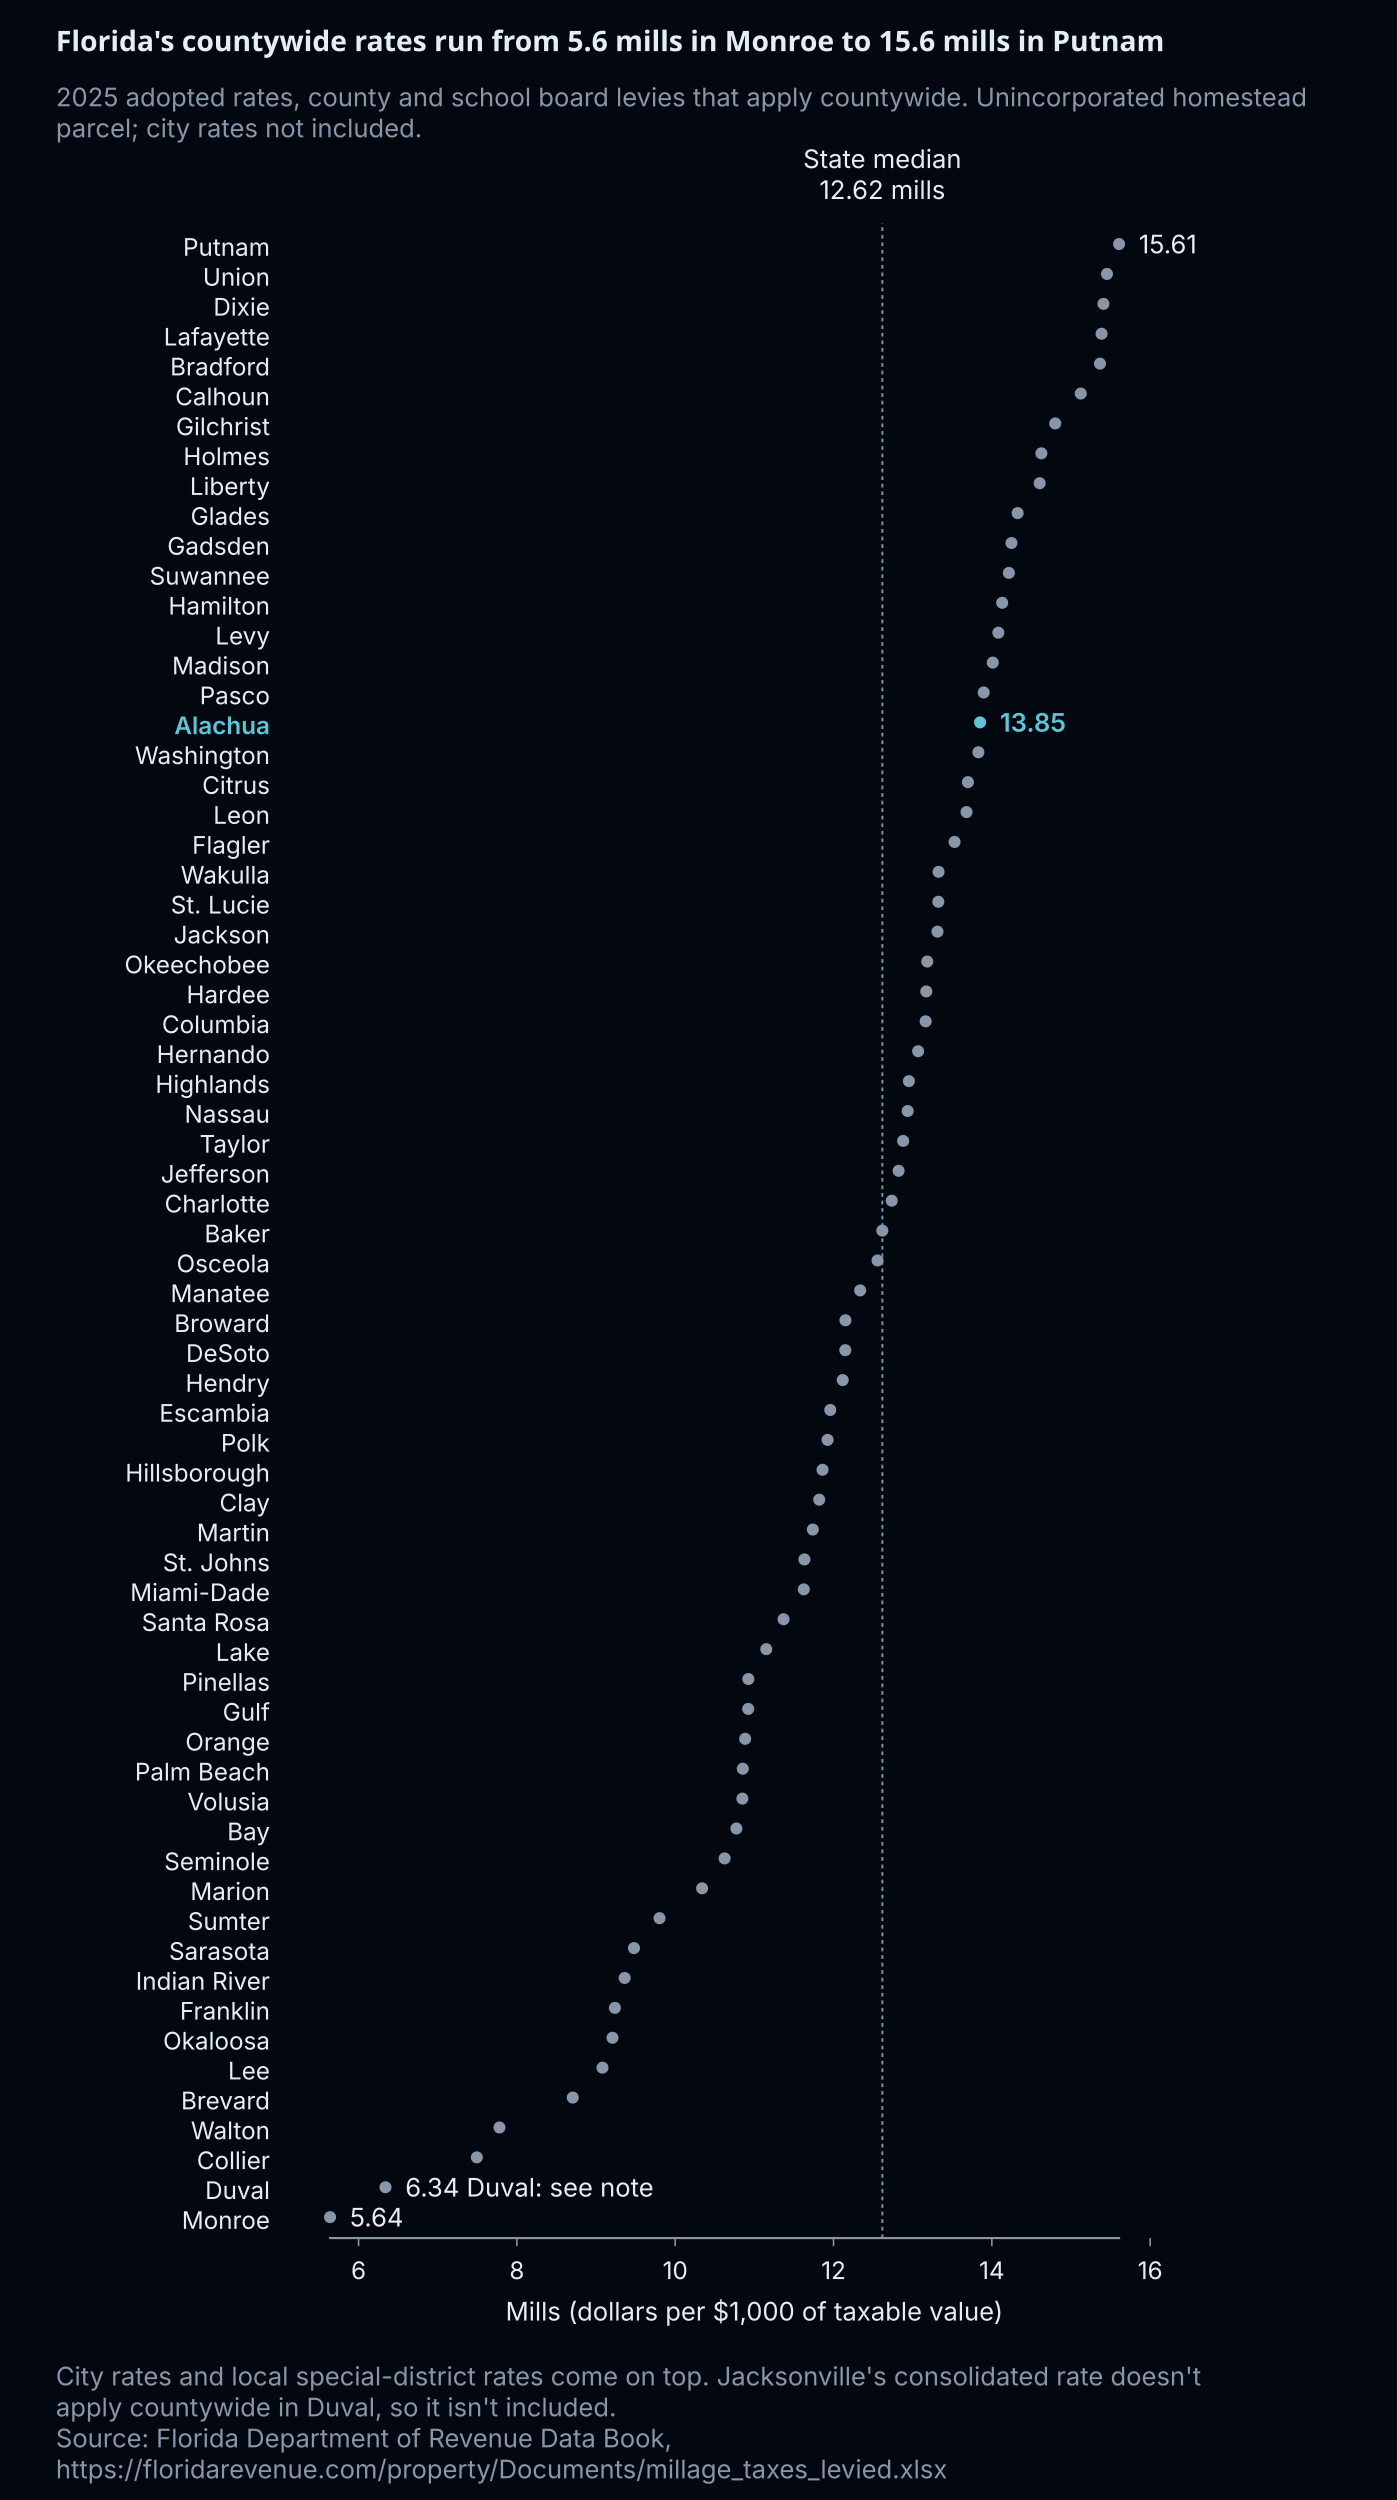
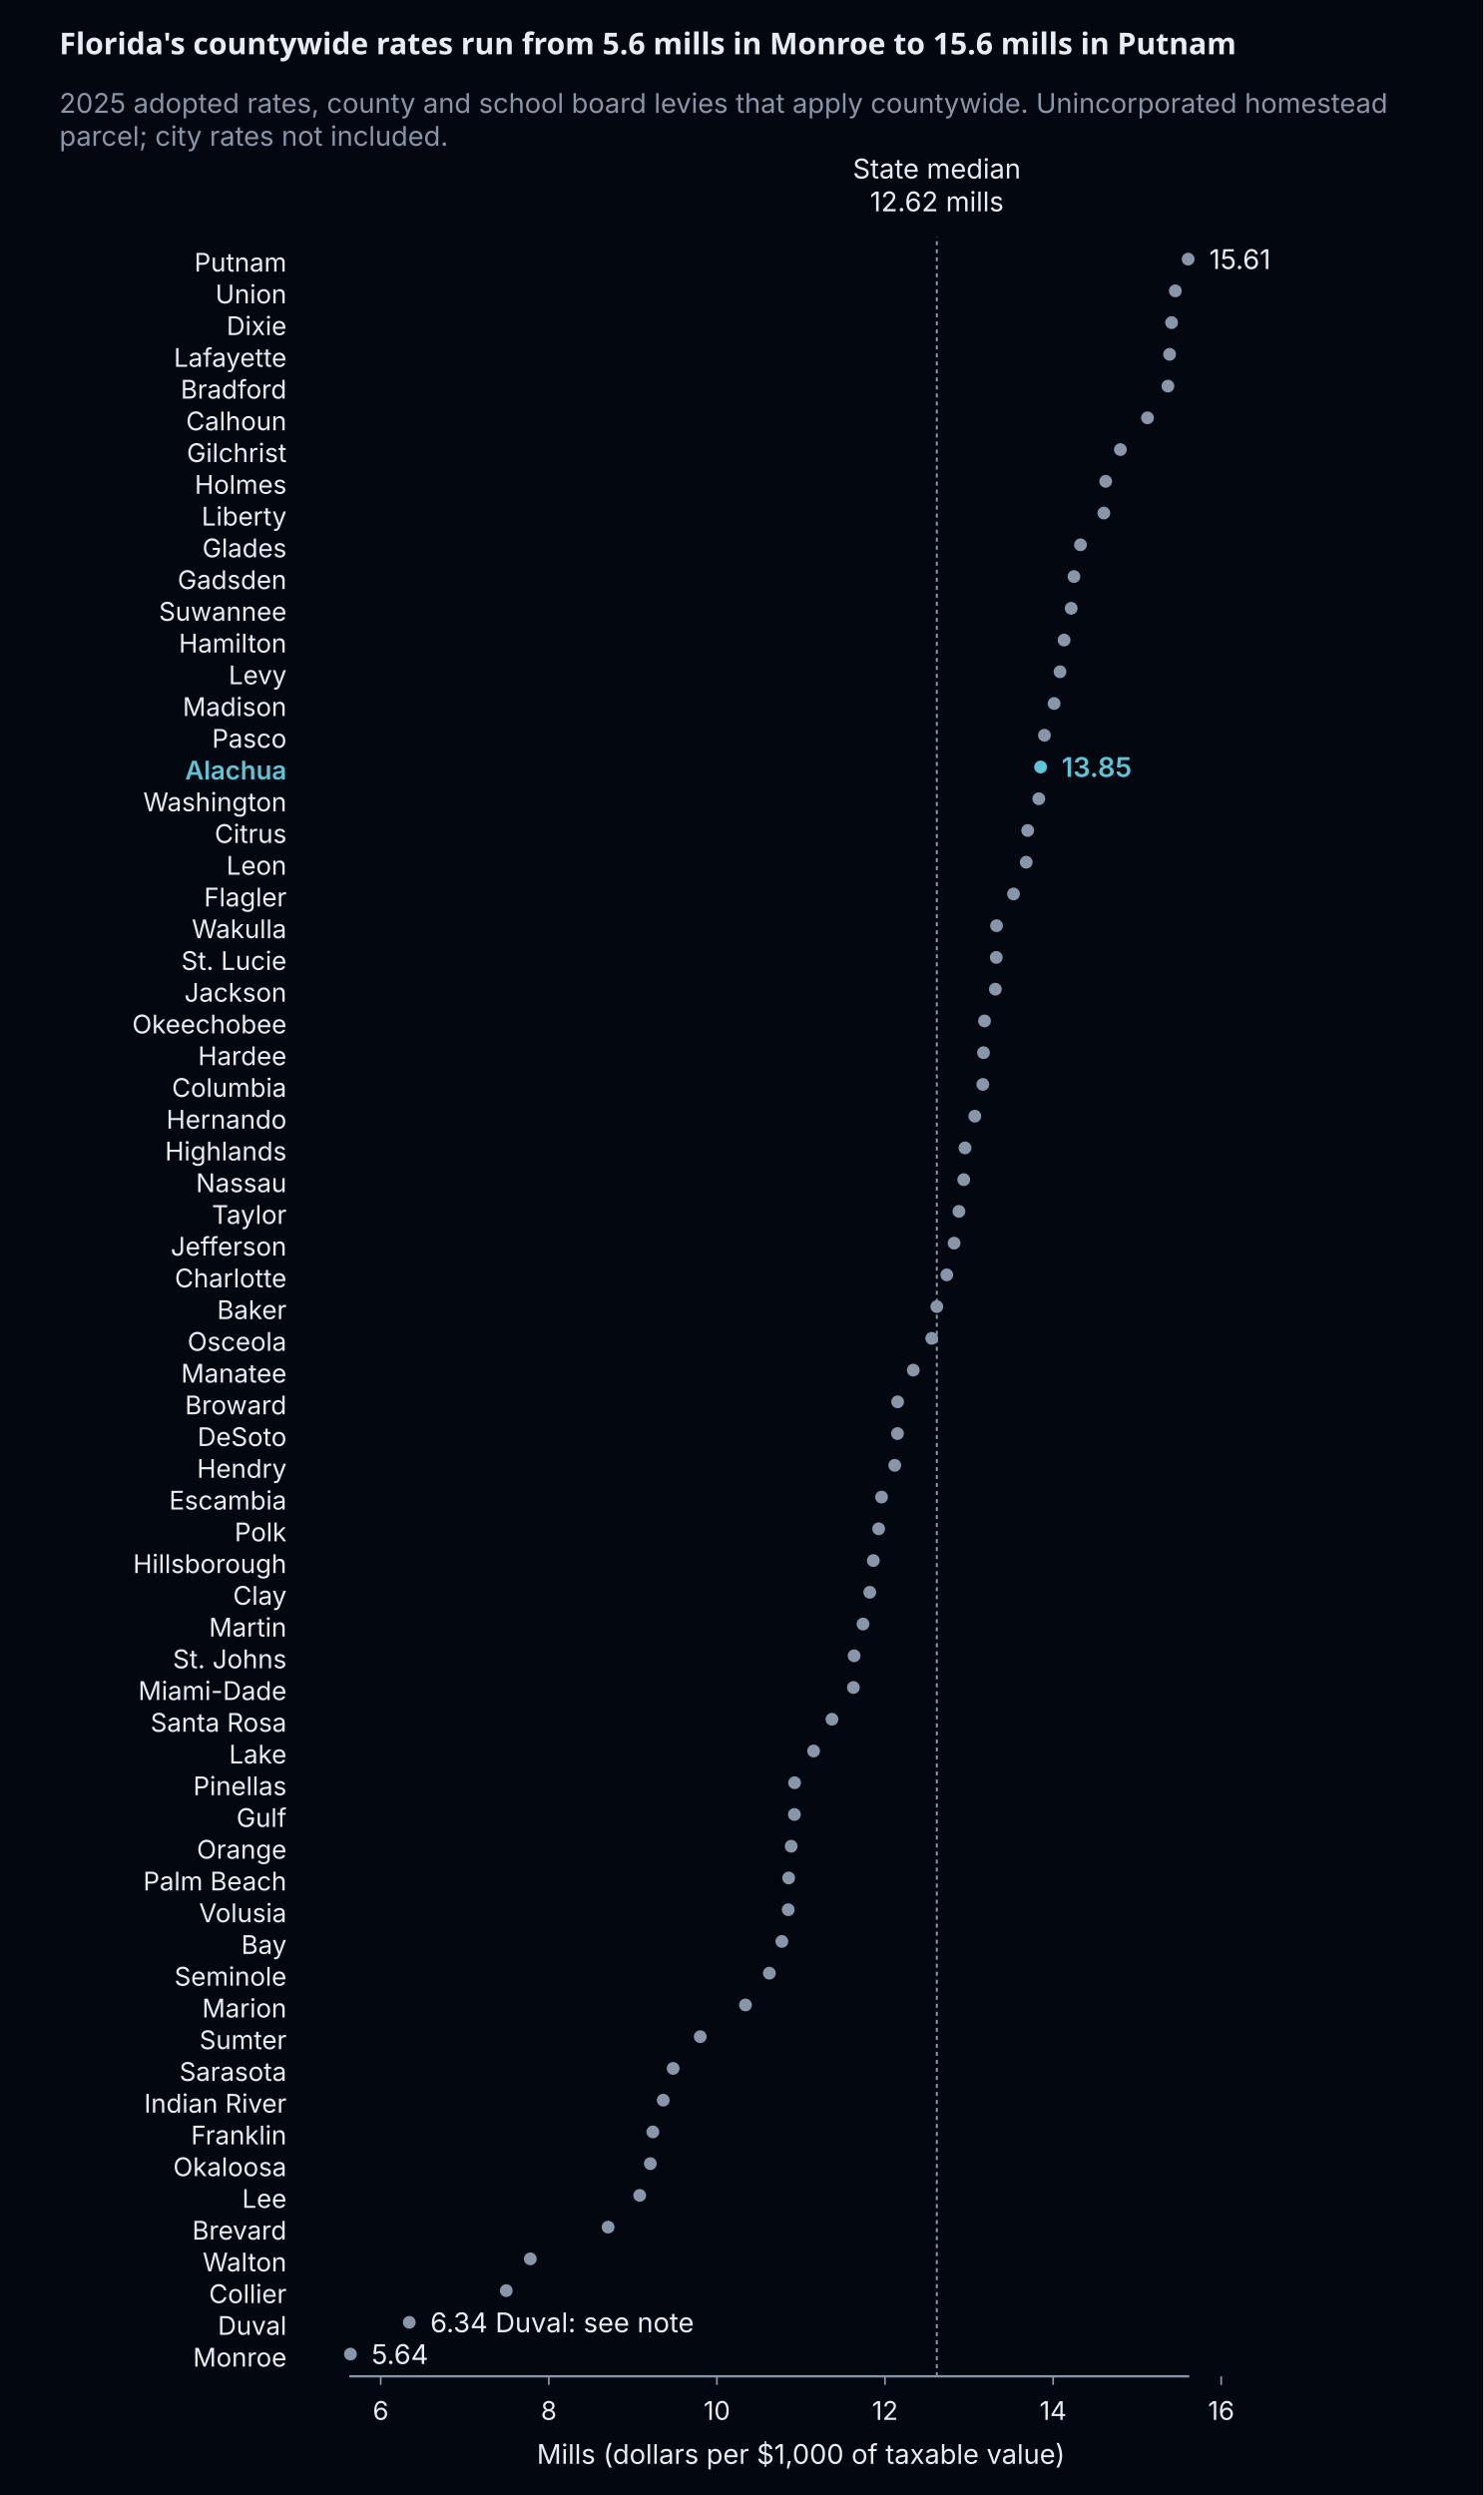
- <svg xmlns="http://www.w3.org/2000/svg" xmlns:xlink="http://www.w3.org/1999/xlink" width="518.4pt" height="927.72pt" viewBox="0 0 518.4 927.72" version="1.1">
+ <svg xmlns="http://www.w3.org/2000/svg" xmlns:xlink="http://www.w3.org/1999/xlink" width="518.4pt" height="872pt" viewBox="0 0 518.4 872" version="1.1">
  <defs>
    <style type="text/css">*{stroke-linejoin: round; stroke-linecap: butt}</style>
  </defs>
  <g id="figure_1">
    <g id="patch_1">
      <path d="M 0 927.72  L 518.4 927.72  L 518.4 0  L 0 0  z " style="fill: #03070f" />
    </g>
    <g id="axes_1">
      <g id="patch_2">
        <path d="M 103.68 830.52  L 456.192 830.52  L 456.192 82.8  L 103.68 82.8  z " style="fill: #03070f" />
      </g>
      <g id="line2d_1">
        <path d="M 327.425 830.52  L 327.425 82.8  " clip-path="url(#p2d501af111)" style="fill: none; stroke-dasharray: 1.4,1.4; stroke-dashoffset: 0; stroke: #8796a8; stroke-width: 0.7" />
      </g>
      <g id="matplotlib.axis_1">
        <g id="xtick_1">
          <g id="line2d_2">
            <defs>
              <path id="m2af78fc88f" d="M 0 0  L 0 3  " style="stroke: #8796a8; stroke-width: 0.6" />
            </defs>
            <g>
              <use xlink:href="#m2af78fc88f" x="133.056" y="830.52" style="fill: #8796a8; stroke: #8796a8; stroke-width: 0.6" />
            </g>
          </g>
          <g id="text_1">
            <text style="font-size: 9px; font-family: 'Inter', sans-serif; text-anchor: middle; fill: #e6edf5" x="133.056" y="845.739" transform="rotate(-0 133.056 845.7387)">6</text>
          </g>
        </g>
        <g id="xtick_2">
          <g id="line2d_3">
            <g>
              <use xlink:href="#m2af78fc88f" x="191.808" y="830.52" style="fill: #8796a8; stroke: #8796a8; stroke-width: 0.6" />
            </g>
          </g>
          <g id="text_2">
            <text style="font-size: 9px; font-family: 'Inter', sans-serif; text-anchor: middle; fill: #e6edf5" x="191.808" y="845.739" transform="rotate(-0 191.808 845.7387)">8</text>
          </g>
        </g>
        <g id="xtick_3">
          <g id="line2d_4">
            <g>
              <use xlink:href="#m2af78fc88f" x="250.56" y="830.52" style="fill: #8796a8; stroke: #8796a8; stroke-width: 0.6" />
            </g>
          </g>
          <g id="text_3">
            <text style="font-size: 9px; font-family: 'Inter', sans-serif; text-anchor: middle; fill: #e6edf5" x="250.56" y="845.739" transform="rotate(-0 250.56 845.7387)">10</text>
          </g>
        </g>
        <g id="xtick_4">
          <g id="line2d_5">
            <g>
              <use xlink:href="#m2af78fc88f" x="309.312" y="830.52" style="fill: #8796a8; stroke: #8796a8; stroke-width: 0.6" />
            </g>
          </g>
          <g id="text_4">
            <text style="font-size: 9px; font-family: 'Inter', sans-serif; text-anchor: middle; fill: #e6edf5" x="309.312" y="845.739" transform="rotate(-0 309.312 845.7387)">12</text>
          </g>
        </g>
        <g id="xtick_5">
          <g id="line2d_6">
            <g>
              <use xlink:href="#m2af78fc88f" x="368.064" y="830.52" style="fill: #8796a8; stroke: #8796a8; stroke-width: 0.6" />
            </g>
          </g>
          <g id="text_5">
            <text style="font-size: 9px; font-family: 'Inter', sans-serif; text-anchor: middle; fill: #e6edf5" x="368.064" y="845.739" transform="rotate(-0 368.064 845.7387)">14</text>
          </g>
        </g>
        <g id="xtick_6">
          <g id="line2d_7">
            <g>
              <use xlink:href="#m2af78fc88f" x="426.816" y="830.52" style="fill: #8796a8; stroke: #8796a8; stroke-width: 0.6" />
            </g>
          </g>
          <g id="text_6">
            <text style="font-size: 9px; font-family: 'Inter', sans-serif; text-anchor: middle; fill: #e6edf5" x="426.816" y="845.739" transform="rotate(-0 426.816 845.7387)">16</text>
          </g>
        </g>
        <g id="text_7">
          <text style="font-size: 9.5px; font-family: 'Inter', sans-serif; text-anchor: middle; fill: #e6edf5" x="279.936" y="861.113" transform="rotate(-0 279.936 861.1128)">Mills (dollars per $1,000 of taxable value)</text>
        </g>
      </g>
      <g id="matplotlib.axis_2">
        <g id="ytick_1">
          <g id="line2d_8" />
          <g id="text_8">
            <text style="font-size: 9px; font-family: 'Inter', sans-serif; text-anchor: end; fill: #e6edf5" x="100.18" y="827.114" transform="rotate(-0 100.18 827.1137)">Monroe</text>
          </g>
        </g>
        <g id="ytick_2">
          <g id="line2d_9" />
          <g id="text_9">
            <text style="font-size: 9px; font-family: 'Inter', sans-serif; text-anchor: end; fill: #e6edf5" x="100.18" y="816.02" transform="rotate(-0 100.18 816.02)">Duval</text>
          </g>
        </g>
        <g id="ytick_3">
          <g id="line2d_10" />
          <g id="text_10">
            <text style="font-size: 9px; font-family: 'Inter', sans-serif; text-anchor: end; fill: #e6edf5" x="100.18" y="804.926" transform="rotate(-0 100.18 804.9262)">Collier</text>
          </g>
        </g>
        <g id="ytick_4">
          <g id="line2d_11" />
          <g id="text_11">
            <text style="font-size: 9px; font-family: 'Inter', sans-serif; text-anchor: end; fill: #e6edf5" x="100.18" y="793.832" transform="rotate(-0 100.18 793.8324)">Walton</text>
          </g>
        </g>
        <g id="ytick_5">
          <g id="line2d_12" />
          <g id="text_12">
            <text style="font-size: 9px; font-family: 'Inter', sans-serif; text-anchor: end; fill: #e6edf5" x="100.18" y="782.739" transform="rotate(-0 100.18 782.7387)">Brevard</text>
          </g>
        </g>
        <g id="ytick_6">
          <g id="line2d_13" />
          <g id="text_13">
            <text style="font-size: 9px; font-family: 'Inter', sans-serif; text-anchor: end; fill: #e6edf5" x="100.18" y="771.645" transform="rotate(-0 100.18 771.6449)">Lee</text>
          </g>
        </g>
        <g id="ytick_7">
          <g id="line2d_14" />
          <g id="text_14">
            <text style="font-size: 9px; font-family: 'Inter', sans-serif; text-anchor: end; fill: #e6edf5" x="100.18" y="760.551" transform="rotate(-0 100.18 760.5511)">Okaloosa</text>
          </g>
        </g>
        <g id="ytick_8">
          <g id="line2d_15" />
          <g id="text_15">
            <text style="font-size: 9px; font-family: 'Inter', sans-serif; text-anchor: end; fill: #e6edf5" x="100.18" y="749.457" transform="rotate(-0 100.18 749.4574)">Franklin</text>
          </g>
        </g>
        <g id="ytick_9">
          <g id="line2d_16" />
          <g id="text_16">
            <text style="font-size: 9px; font-family: 'Inter', sans-serif; text-anchor: end; fill: #e6edf5" x="100.18" y="738.364" transform="rotate(-0 100.18 738.3636)">Indian River</text>
          </g>
        </g>
        <g id="ytick_10">
          <g id="line2d_17" />
          <g id="text_17">
            <text style="font-size: 9px; font-family: 'Inter', sans-serif; text-anchor: end; fill: #e6edf5" x="100.18" y="727.27" transform="rotate(-0 100.18 727.2698)">Sarasota</text>
          </g>
        </g>
        <g id="ytick_11">
          <g id="line2d_18" />
          <g id="text_18">
            <text style="font-size: 9px; font-family: 'Inter', sans-serif; text-anchor: end; fill: #e6edf5" x="100.18" y="716.176" transform="rotate(-0 100.18 716.1761)">Sumter</text>
          </g>
        </g>
        <g id="ytick_12">
          <g id="line2d_19" />
          <g id="text_19">
            <text style="font-size: 9px; font-family: 'Inter', sans-serif; text-anchor: end; fill: #e6edf5" x="100.18" y="705.082" transform="rotate(-0 100.18 705.0823)">Marion</text>
          </g>
        </g>
        <g id="ytick_13">
          <g id="line2d_20" />
          <g id="text_20">
            <text style="font-size: 9px; font-family: 'Inter', sans-serif; text-anchor: end; fill: #e6edf5" x="100.18" y="693.989" transform="rotate(-0 100.18 693.9885)">Seminole</text>
          </g>
        </g>
        <g id="ytick_14">
          <g id="line2d_21" />
          <g id="text_21">
            <text style="font-size: 9px; font-family: 'Inter', sans-serif; text-anchor: end; fill: #e6edf5" x="100.18" y="682.895" transform="rotate(-0 100.18 682.8947)">Bay</text>
          </g>
        </g>
        <g id="ytick_15">
          <g id="line2d_22" />
          <g id="text_22">
            <text style="font-size: 9px; font-family: 'Inter', sans-serif; text-anchor: end; fill: #e6edf5" x="100.18" y="671.801" transform="rotate(-0 100.18 671.801)">Volusia</text>
          </g>
        </g>
        <g id="ytick_16">
          <g id="line2d_23" />
          <g id="text_23">
            <text style="font-size: 9px; font-family: 'Inter', sans-serif; text-anchor: end; fill: #e6edf5" x="100.18" y="660.707" transform="rotate(-0 100.18 660.7072)">Palm Beach</text>
          </g>
        </g>
        <g id="ytick_17">
          <g id="line2d_24" />
          <g id="text_24">
            <text style="font-size: 9px; font-family: 'Inter', sans-serif; text-anchor: end; fill: #e6edf5" x="100.18" y="649.613" transform="rotate(-0 100.18 649.6134)">Orange</text>
          </g>
        </g>
        <g id="ytick_18">
          <g id="line2d_25" />
          <g id="text_25">
            <text style="font-size: 9px; font-family: 'Inter', sans-serif; text-anchor: end; fill: #e6edf5" x="100.18" y="638.52" transform="rotate(-0 100.18 638.5197)">Gulf</text>
          </g>
        </g>
        <g id="ytick_19">
          <g id="line2d_26" />
          <g id="text_26">
            <text style="font-size: 9px; font-family: 'Inter', sans-serif; text-anchor: end; fill: #e6edf5" x="100.18" y="627.426" transform="rotate(-0 100.18 627.4259)">Pinellas</text>
          </g>
        </g>
        <g id="ytick_20">
          <g id="line2d_27" />
          <g id="text_27">
            <text style="font-size: 9px; font-family: 'Inter', sans-serif; text-anchor: end; fill: #e6edf5" x="100.18" y="616.332" transform="rotate(-0 100.18 616.3321)">Lake</text>
          </g>
        </g>
        <g id="ytick_21">
          <g id="line2d_28" />
          <g id="text_28">
            <text style="font-size: 9px; font-family: 'Inter', sans-serif; text-anchor: end; fill: #e6edf5" x="100.18" y="605.238" transform="rotate(-0 100.18 605.2384)">Santa Rosa</text>
          </g>
        </g>
        <g id="ytick_22">
          <g id="line2d_29" />
          <g id="text_29">
            <text style="font-size: 9px; font-family: 'Inter', sans-serif; text-anchor: end; fill: #e6edf5" x="100.18" y="594.145" transform="rotate(-0 100.18 594.1446)">Miami-Dade</text>
          </g>
        </g>
        <g id="ytick_23">
          <g id="line2d_30" />
          <g id="text_30">
            <text style="font-size: 9px; font-family: 'Inter', sans-serif; text-anchor: end; fill: #e6edf5" x="100.18" y="583.051" transform="rotate(-0 100.18 583.0508)">St. Johns</text>
          </g>
        </g>
        <g id="ytick_24">
          <g id="line2d_31" />
          <g id="text_31">
            <text style="font-size: 9px; font-family: 'Inter', sans-serif; text-anchor: end; fill: #e6edf5" x="100.18" y="571.957" transform="rotate(-0 100.18 571.9571)">Martin</text>
          </g>
        </g>
        <g id="ytick_25">
          <g id="line2d_32" />
          <g id="text_32">
            <text style="font-size: 9px; font-family: 'Inter', sans-serif; text-anchor: end; fill: #e6edf5" x="100.18" y="560.863" transform="rotate(-0 100.18 560.8633)">Clay</text>
          </g>
        </g>
        <g id="ytick_26">
          <g id="line2d_33" />
          <g id="text_33">
            <text style="font-size: 9px; font-family: 'Inter', sans-serif; text-anchor: end; fill: #e6edf5" x="100.18" y="549.77" transform="rotate(-0 100.18 549.7695)">Hillsborough</text>
          </g>
        </g>
        <g id="ytick_27">
          <g id="line2d_34" />
          <g id="text_34">
            <text style="font-size: 9px; font-family: 'Inter', sans-serif; text-anchor: end; fill: #e6edf5" x="100.18" y="538.676" transform="rotate(-0 100.18 538.6758)">Polk</text>
          </g>
        </g>
        <g id="ytick_28">
          <g id="line2d_35" />
          <g id="text_35">
            <text style="font-size: 9px; font-family: 'Inter', sans-serif; text-anchor: end; fill: #e6edf5" x="100.18" y="527.582" transform="rotate(-0 100.18 527.582)">Escambia</text>
          </g>
        </g>
        <g id="ytick_29">
          <g id="line2d_36" />
          <g id="text_36">
            <text style="font-size: 9px; font-family: 'Inter', sans-serif; text-anchor: end; fill: #e6edf5" x="100.18" y="516.488" transform="rotate(-0 100.18 516.4882)">Hendry</text>
          </g>
        </g>
        <g id="ytick_30">
          <g id="line2d_37" />
          <g id="text_37">
            <text style="font-size: 9px; font-family: 'Inter', sans-serif; text-anchor: end; fill: #e6edf5" x="100.18" y="505.394" transform="rotate(-0 100.18 505.3944)">DeSoto</text>
          </g>
        </g>
        <g id="ytick_31">
          <g id="line2d_38" />
          <g id="text_38">
            <text style="font-size: 9px; font-family: 'Inter', sans-serif; text-anchor: end; fill: #e6edf5" x="100.18" y="494.301" transform="rotate(-0 100.18 494.3007)">Broward</text>
          </g>
        </g>
        <g id="ytick_32">
          <g id="line2d_39" />
          <g id="text_39">
            <text style="font-size: 9px; font-family: 'Inter', sans-serif; text-anchor: end; fill: #e6edf5" x="100.18" y="483.207" transform="rotate(-0 100.18 483.2069)">Manatee</text>
          </g>
        </g>
        <g id="ytick_33">
          <g id="line2d_40" />
          <g id="text_40">
            <text style="font-size: 9px; font-family: 'Inter', sans-serif; text-anchor: end; fill: #e6edf5" x="100.18" y="472.113" transform="rotate(-0 100.18 472.1131)">Osceola</text>
          </g>
        </g>
        <g id="ytick_34">
          <g id="line2d_41" />
          <g id="text_41">
            <text style="font-size: 9px; font-family: 'Inter', sans-serif; text-anchor: end; fill: #e6edf5" x="100.18" y="461.019" transform="rotate(-0 100.18 461.0194)">Baker</text>
          </g>
        </g>
        <g id="ytick_35">
          <g id="line2d_42" />
          <g id="text_42">
            <text style="font-size: 9px; font-family: 'Inter', sans-serif; text-anchor: end; fill: #e6edf5" x="100.18" y="449.926" transform="rotate(-0 100.18 449.9256)">Charlotte</text>
          </g>
        </g>
        <g id="ytick_36">
          <g id="line2d_43" />
          <g id="text_43">
            <text style="font-size: 9px; font-family: 'Inter', sans-serif; text-anchor: end; fill: #e6edf5" x="100.18" y="438.832" transform="rotate(-0 100.18 438.8318)">Jefferson</text>
          </g>
        </g>
        <g id="ytick_37">
          <g id="line2d_44" />
          <g id="text_44">
            <text style="font-size: 9px; font-family: 'Inter', sans-serif; text-anchor: end; fill: #e6edf5" x="100.18" y="427.738" transform="rotate(-0 100.18 427.7381)">Taylor</text>
          </g>
        </g>
        <g id="ytick_38">
          <g id="line2d_45" />
          <g id="text_45">
            <text style="font-size: 9px; font-family: 'Inter', sans-serif; text-anchor: end; fill: #e6edf5" x="100.18" y="416.644" transform="rotate(-0 100.18 416.6443)">Nassau</text>
          </g>
        </g>
        <g id="ytick_39">
          <g id="line2d_46" />
          <g id="text_46">
            <text style="font-size: 9px; font-family: 'Inter', sans-serif; text-anchor: end; fill: #e6edf5" x="100.18" y="405.551" transform="rotate(-0 100.18 405.5505)">Highlands</text>
          </g>
        </g>
        <g id="ytick_40">
          <g id="line2d_47" />
          <g id="text_47">
            <text style="font-size: 9px; font-family: 'Inter', sans-serif; text-anchor: end; fill: #e6edf5" x="100.18" y="394.457" transform="rotate(-0 100.18 394.4568)">Hernando</text>
          </g>
        </g>
        <g id="ytick_41">
          <g id="line2d_48" />
          <g id="text_48">
            <text style="font-size: 9px; font-family: 'Inter', sans-serif; text-anchor: end; fill: #e6edf5" x="100.18" y="383.363" transform="rotate(-0 100.18 383.363)">Columbia</text>
          </g>
        </g>
        <g id="ytick_42">
          <g id="line2d_49" />
          <g id="text_49">
            <text style="font-size: 9px; font-family: 'Inter', sans-serif; text-anchor: end; fill: #e6edf5" x="100.18" y="372.269" transform="rotate(-0 100.18 372.2692)">Hardee</text>
          </g>
        </g>
        <g id="ytick_43">
          <g id="line2d_50" />
          <g id="text_50">
            <text style="font-size: 9px; font-family: 'Inter', sans-serif; text-anchor: end; fill: #e6edf5" x="100.18" y="361.175" transform="rotate(-0 100.18 361.1755)">Okeechobee</text>
          </g>
        </g>
        <g id="ytick_44">
          <g id="line2d_51" />
          <g id="text_51">
            <text style="font-size: 9px; font-family: 'Inter', sans-serif; text-anchor: end; fill: #e6edf5" x="100.18" y="350.082" transform="rotate(-0 100.18 350.0817)">Jackson</text>
          </g>
        </g>
        <g id="ytick_45">
          <g id="line2d_52" />
          <g id="text_52">
            <text style="font-size: 9px; font-family: 'Inter', sans-serif; text-anchor: end; fill: #e6edf5" x="100.18" y="338.988" transform="rotate(-0 100.18 338.9879)">St. Lucie</text>
          </g>
        </g>
        <g id="ytick_46">
          <g id="line2d_53" />
          <g id="text_53">
            <text style="font-size: 9px; font-family: 'Inter', sans-serif; text-anchor: end; fill: #e6edf5" x="100.18" y="327.894" transform="rotate(-0 100.18 327.8942)">Wakulla</text>
          </g>
        </g>
        <g id="ytick_47">
          <g id="line2d_54" />
          <g id="text_54">
            <text style="font-size: 9px; font-family: 'Inter', sans-serif; text-anchor: end; fill: #e6edf5" x="100.18" y="316.8" transform="rotate(-0 100.18 316.8004)">Flagler</text>
          </g>
        </g>
        <g id="ytick_48">
          <g id="line2d_55" />
          <g id="text_55">
            <text style="font-size: 9px; font-family: 'Inter', sans-serif; text-anchor: end; fill: #e6edf5" x="100.18" y="305.707" transform="rotate(-0 100.18 305.7066)">Leon</text>
          </g>
        </g>
        <g id="ytick_49">
          <g id="line2d_56" />
          <g id="text_56">
            <text style="font-size: 9px; font-family: 'Inter', sans-serif; text-anchor: end; fill: #e6edf5" x="100.18" y="294.613" transform="rotate(-0 100.18 294.6128)">Citrus</text>
          </g>
        </g>
        <g id="ytick_50">
          <g id="line2d_57" />
          <g id="text_57">
            <text style="font-size: 9px; font-family: 'Inter', sans-serif; text-anchor: end; fill: #e6edf5" x="100.18" y="283.519" transform="rotate(-0 100.18 283.5191)">Washington</text>
          </g>
        </g>
        <g id="ytick_51">
          <g id="line2d_58" />
          <g id="text_58">
            <text style="font-weight: 600; font-size: 9px; font-family: 'Inter', sans-serif; text-anchor: end; fill: #5fc4d6" x="100.18" y="272.425" transform="rotate(-0 100.18 272.4253)">Alachua</text>
          </g>
        </g>
        <g id="ytick_52">
          <g id="line2d_59" />
          <g id="text_59">
            <text style="font-size: 9px; font-family: 'Inter', sans-serif; text-anchor: end; fill: #e6edf5" x="100.18" y="261.332" transform="rotate(-0 100.18 261.3315)">Pasco</text>
          </g>
        </g>
        <g id="ytick_53">
          <g id="line2d_60" />
          <g id="text_60">
            <text style="font-size: 9px; font-family: 'Inter', sans-serif; text-anchor: end; fill: #e6edf5" x="100.18" y="250.238" transform="rotate(-0 100.18 250.2378)">Madison</text>
          </g>
        </g>
        <g id="ytick_54">
          <g id="line2d_61" />
          <g id="text_61">
            <text style="font-size: 9px; font-family: 'Inter', sans-serif; text-anchor: end; fill: #e6edf5" x="100.18" y="239.144" transform="rotate(-0 100.18 239.144)">Levy</text>
          </g>
        </g>
        <g id="ytick_55">
          <g id="line2d_62" />
          <g id="text_62">
            <text style="font-size: 9px; font-family: 'Inter', sans-serif; text-anchor: end; fill: #e6edf5" x="100.18" y="228.05" transform="rotate(-0 100.18 228.0502)">Hamilton</text>
          </g>
        </g>
        <g id="ytick_56">
          <g id="line2d_63" />
          <g id="text_63">
            <text style="font-size: 9px; font-family: 'Inter', sans-serif; text-anchor: end; fill: #e6edf5" x="100.18" y="216.956" transform="rotate(-0 100.18 216.9565)">Suwannee</text>
          </g>
        </g>
        <g id="ytick_57">
          <g id="line2d_64" />
          <g id="text_64">
            <text style="font-size: 9px; font-family: 'Inter', sans-serif; text-anchor: end; fill: #e6edf5" x="100.18" y="205.863" transform="rotate(-0 100.18 205.8627)">Gadsden</text>
          </g>
        </g>
        <g id="ytick_58">
          <g id="line2d_65" />
          <g id="text_65">
            <text style="font-size: 9px; font-family: 'Inter', sans-serif; text-anchor: end; fill: #e6edf5" x="100.18" y="194.769" transform="rotate(-0 100.18 194.7689)">Glades</text>
          </g>
        </g>
        <g id="ytick_59">
          <g id="line2d_66" />
          <g id="text_66">
            <text style="font-size: 9px; font-family: 'Inter', sans-serif; text-anchor: end; fill: #e6edf5" x="100.18" y="183.675" transform="rotate(-0 100.18 183.6752)">Liberty</text>
          </g>
        </g>
        <g id="ytick_60">
          <g id="line2d_67" />
          <g id="text_67">
            <text style="font-size: 9px; font-family: 'Inter', sans-serif; text-anchor: end; fill: #e6edf5" x="100.18" y="172.581" transform="rotate(-0 100.18 172.5814)">Holmes</text>
          </g>
        </g>
        <g id="ytick_61">
          <g id="line2d_68" />
          <g id="text_68">
            <text style="font-size: 9px; font-family: 'Inter', sans-serif; text-anchor: end; fill: #e6edf5" x="100.18" y="161.488" transform="rotate(-0 100.18 161.4876)">Gilchrist</text>
          </g>
        </g>
        <g id="ytick_62">
          <g id="line2d_69" />
          <g id="text_69">
            <text style="font-size: 9px; font-family: 'Inter', sans-serif; text-anchor: end; fill: #e6edf5" x="100.18" y="150.394" transform="rotate(-0 100.18 150.3939)">Calhoun</text>
          </g>
        </g>
        <g id="ytick_63">
          <g id="line2d_70" />
          <g id="text_70">
            <text style="font-size: 9px; font-family: 'Inter', sans-serif; text-anchor: end; fill: #e6edf5" x="100.18" y="139.3" transform="rotate(-0 100.18 139.3001)">Bradford</text>
          </g>
        </g>
        <g id="ytick_64">
          <g id="line2d_71" />
          <g id="text_71">
            <text style="font-size: 9px; font-family: 'Inter', sans-serif; text-anchor: end; fill: #e6edf5" x="100.18" y="128.206" transform="rotate(-0 100.18 128.2063)">Lafayette</text>
          </g>
        </g>
        <g id="ytick_65">
          <g id="line2d_72" />
          <g id="text_72">
            <text style="font-size: 9px; font-family: 'Inter', sans-serif; text-anchor: end; fill: #e6edf5" x="100.18" y="117.113" transform="rotate(-0 100.18 117.1125)">Dixie</text>
          </g>
        </g>
        <g id="ytick_66">
          <g id="line2d_73" />
          <g id="text_73">
            <text style="font-size: 9px; font-family: 'Inter', sans-serif; text-anchor: end; fill: #e6edf5" x="100.18" y="106.019" transform="rotate(-0 100.18 106.0188)">Union</text>
          </g>
        </g>
        <g id="ytick_67">
          <g id="line2d_74" />
          <g id="text_74">
            <text style="font-size: 9px; font-family: 'Inter', sans-serif; text-anchor: end; fill: #e6edf5" x="100.18" y="94.925" transform="rotate(-0 100.18 94.92501)">Putnam</text>
          </g>
        </g>
      </g>
      <g id="patch_3">
        <path d="M 122.478 830.52  L 415.265 830.52  " style="fill: none; stroke: #8796a8; stroke-width: 0.8; stroke-linejoin: miter; stroke-linecap: square" />
      </g>
      <g id="PathCollection_1">
        <defs>
          <path id="C0_0_8d92d79c2e" d="M 0 2.236  C 0.593 2.236 1.162 2 1.581 1.581  C 2 1.162 2.236 0.593 2.236 -0  C 2.236 -0.593 2 -1.162 1.581 -1.581  C 1.162 -2 0.593 -2.236 0 -2.236  C -0.593 -2.236 -1.162 -2 -1.581 -1.581  C -2 -1.162 -2.236 -0.593 -2.236 0  C -2.236 0.593 -2 1.162 -1.581 1.581  C -1.162 2 -0.593 2.236 0 2.236  z " />
        </defs>
        <g clip-path="url(#p2d501af111)">
          <use xlink:href="#C0_0_8d92d79c2e" x="122.478" y="822.754" style="fill: #8796a8" />
        </g>
        <g clip-path="url(#p2d501af111)">
          <use xlink:href="#C0_0_8d92d79c2e" x="143.044" y="811.661" style="fill: #8796a8" />
        </g>
        <g clip-path="url(#p2d501af111)">
          <use xlink:href="#C0_0_8d92d79c2e" x="176.941" y="800.567" style="fill: #8796a8" />
        </g>
        <g clip-path="url(#p2d501af111)">
          <use xlink:href="#C0_0_8d92d79c2e" x="185.345" y="789.473" style="fill: #8796a8" />
        </g>
        <g clip-path="url(#p2d501af111)">
          <use xlink:href="#C0_0_8d92d79c2e" x="212.542" y="778.379" style="fill: #8796a8" />
        </g>
        <g clip-path="url(#p2d501af111)">
          <use xlink:href="#C0_0_8d92d79c2e" x="223.572" y="767.286" style="fill: #8796a8" />
        </g>
        <g clip-path="url(#p2d501af111)">
          <use xlink:href="#C0_0_8d92d79c2e" x="227.288" y="756.192" style="fill: #8796a8" />
        </g>
        <g clip-path="url(#p2d501af111)">
          <use xlink:href="#C0_0_8d92d79c2e" x="228.173" y="745.098" style="fill: #8796a8" />
        </g>
        <g clip-path="url(#p2d501af111)">
          <use xlink:href="#C0_0_8d92d79c2e" x="231.803" y="734.004" style="fill: #8796a8" />
        </g>
        <g clip-path="url(#p2d501af111)">
          <use xlink:href="#C0_0_8d92d79c2e" x="235.261" y="722.91" style="fill: #8796a8" />
        </g>
        <g clip-path="url(#p2d501af111)">
          <use xlink:href="#C0_0_8d92d79c2e" x="244.744" y="711.817" style="fill: #8796a8" />
        </g>
        <g clip-path="url(#p2d501af111)">
          <use xlink:href="#C0_0_8d92d79c2e" x="260.548" y="700.723" style="fill: #8796a8" />
        </g>
        <g clip-path="url(#p2d501af111)">
          <use xlink:href="#C0_0_8d92d79c2e" x="268.894" y="689.629" style="fill: #8796a8" />
        </g>
        <g clip-path="url(#p2d501af111)">
          <use xlink:href="#C0_0_8d92d79c2e" x="273.274" y="678.535" style="fill: #8796a8" />
        </g>
        <g clip-path="url(#p2d501af111)">
          <use xlink:href="#C0_0_8d92d79c2e" x="275.494" y="667.442" style="fill: #8796a8" />
        </g>
        <g clip-path="url(#p2d501af111)">
          <use xlink:href="#C0_0_8d92d79c2e" x="275.647" y="656.348" style="fill: #8796a8" />
        </g>
        <g clip-path="url(#p2d501af111)">
          <use xlink:href="#C0_0_8d92d79c2e" x="276.52" y="645.254" style="fill: #8796a8" />
        </g>
        <g clip-path="url(#p2d501af111)">
          <use xlink:href="#C0_0_8d92d79c2e" x="277.645" y="634.16" style="fill: #8796a8" />
        </g>
        <g clip-path="url(#p2d501af111)">
          <use xlink:href="#C0_0_8d92d79c2e" x="277.706" y="623.067" style="fill: #8796a8" />
        </g>
        <g clip-path="url(#p2d501af111)">
          <use xlink:href="#C0_0_8d92d79c2e" x="284.354" y="611.973" style="fill: #8796a8" />
        </g>
        <g clip-path="url(#p2d501af111)">
          <use xlink:href="#C0_0_8d92d79c2e" x="290.776" y="600.879" style="fill: #8796a8" />
        </g>
        <g clip-path="url(#p2d501af111)">
          <use xlink:href="#C0_0_8d92d79c2e" x="298.27" y="589.785" style="fill: #8796a8" />
        </g>
        <g clip-path="url(#p2d501af111)">
          <use xlink:href="#C0_0_8d92d79c2e" x="298.51" y="578.691" style="fill: #8796a8" />
        </g>
        <g clip-path="url(#p2d501af111)">
          <use xlink:href="#C0_0_8d92d79c2e" x="301.627" y="567.598" style="fill: #8796a8" />
        </g>
        <g clip-path="url(#p2d501af111)">
          <use xlink:href="#C0_0_8d92d79c2e" x="303.998" y="556.504" style="fill: #8796a8" />
        </g>
        <g clip-path="url(#p2d501af111)">
          <use xlink:href="#C0_0_8d92d79c2e" x="305.235" y="545.41" style="fill: #8796a8" />
        </g>
        <g clip-path="url(#p2d501af111)">
          <use xlink:href="#C0_0_8d92d79c2e" x="307.103" y="534.316" style="fill: #8796a8" />
        </g>
        <g clip-path="url(#p2d501af111)">
          <use xlink:href="#C0_0_8d92d79c2e" x="308.108" y="523.223" style="fill: #8796a8" />
        </g>
        <g clip-path="url(#p2d501af111)">
          <use xlink:href="#C0_0_8d92d79c2e" x="312.72" y="512.129" style="fill: #8796a8" />
        </g>
        <g clip-path="url(#p2d501af111)">
          <use xlink:href="#C0_0_8d92d79c2e" x="313.674" y="501.035" style="fill: #8796a8" />
        </g>
        <g clip-path="url(#p2d501af111)">
          <use xlink:href="#C0_0_8d92d79c2e" x="313.727" y="489.941" style="fill: #8796a8" />
        </g>
        <g clip-path="url(#p2d501af111)">
          <use xlink:href="#C0_0_8d92d79c2e" x="319.2" y="478.848" style="fill: #8796a8" />
        </g>
        <g clip-path="url(#p2d501af111)">
          <use xlink:href="#C0_0_8d92d79c2e" x="325.645" y="467.754" style="fill: #8796a8" />
        </g>
        <g clip-path="url(#p2d501af111)">
          <use xlink:href="#C0_0_8d92d79c2e" x="327.425" y="456.66" style="fill: #8796a8" />
        </g>
        <g clip-path="url(#p2d501af111)">
          <use xlink:href="#C0_0_8d92d79c2e" x="330.915" y="445.566" style="fill: #8796a8" />
        </g>
        <g clip-path="url(#p2d501af111)">
          <use xlink:href="#C0_0_8d92d79c2e" x="333.462" y="434.472" style="fill: #8796a8" />
        </g>
        <g clip-path="url(#p2d501af111)">
          <use xlink:href="#C0_0_8d92d79c2e" x="335.151" y="423.379" style="fill: #8796a8" />
        </g>
        <g clip-path="url(#p2d501af111)">
          <use xlink:href="#C0_0_8d92d79c2e" x="336.828" y="412.285" style="fill: #8796a8" />
        </g>
        <g clip-path="url(#p2d501af111)">
          <use xlink:href="#C0_0_8d92d79c2e" x="337.278" y="401.191" style="fill: #8796a8" />
        </g>
        <g clip-path="url(#p2d501af111)">
          <use xlink:href="#C0_0_8d92d79c2e" x="340.703" y="390.097" style="fill: #8796a8" />
        </g>
        <g clip-path="url(#p2d501af111)">
          <use xlink:href="#C0_0_8d92d79c2e" x="343.506" y="379.004" style="fill: #8796a8" />
        </g>
        <g clip-path="url(#p2d501af111)">
          <use xlink:href="#C0_0_8d92d79c2e" x="343.741" y="367.91" style="fill: #8796a8" />
        </g>
        <g clip-path="url(#p2d501af111)">
          <use xlink:href="#C0_0_8d92d79c2e" x="344.093" y="356.816" style="fill: #8796a8" />
        </g>
        <g clip-path="url(#p2d501af111)">
          <use xlink:href="#C0_0_8d92d79c2e" x="347.883" y="345.722" style="fill: #8796a8" />
        </g>
        <g clip-path="url(#p2d501af111)">
          <use xlink:href="#C0_0_8d92d79c2e" x="348.203" y="334.629" style="fill: #8796a8" />
        </g>
        <g clip-path="url(#p2d501af111)">
          <use xlink:href="#C0_0_8d92d79c2e" x="348.294" y="323.535" style="fill: #8796a8" />
        </g>
        <g clip-path="url(#p2d501af111)">
          <use xlink:href="#C0_0_8d92d79c2e" x="354.228" y="312.441" style="fill: #8796a8" />
        </g>
        <g clip-path="url(#p2d501af111)">
          <use xlink:href="#C0_0_8d92d79c2e" x="358.675" y="301.347" style="fill: #8796a8" />
        </g>
        <g clip-path="url(#p2d501af111)">
          <use xlink:href="#C0_0_8d92d79c2e" x="359.19" y="290.253" style="fill: #8796a8" />
        </g>
        <g clip-path="url(#p2d501af111)">
          <use xlink:href="#C0_0_8d92d79c2e" x="363.07" y="279.16" style="fill: #8796a8" />
        </g>
        <g clip-path="url(#p2d501af111)">
          <use xlink:href="#C0_0_8d92d79c2e" x="363.687" y="268.066" style="fill: #5fc4d6" />
        </g>
        <g clip-path="url(#p2d501af111)">
          <use xlink:href="#C0_0_8d92d79c2e" x="365.038" y="256.972" style="fill: #8796a8" />
        </g>
        <g clip-path="url(#p2d501af111)">
          <use xlink:href="#C0_0_8d92d79c2e" x="368.405" y="245.878" style="fill: #8796a8" />
        </g>
        <g clip-path="url(#p2d501af111)">
          <use xlink:href="#C0_0_8d92d79c2e" x="370.473" y="234.785" style="fill: #8796a8" />
        </g>
        <g clip-path="url(#p2d501af111)">
          <use xlink:href="#C0_0_8d92d79c2e" x="371.901" y="223.691" style="fill: #8796a8" />
        </g>
        <g clip-path="url(#p2d501af111)">
          <use xlink:href="#C0_0_8d92d79c2e" x="374.38" y="212.597" style="fill: #8796a8" />
        </g>
        <g clip-path="url(#p2d501af111)">
          <use xlink:href="#C0_0_8d92d79c2e" x="375.349" y="201.503" style="fill: #8796a8" />
        </g>
        <g clip-path="url(#p2d501af111)">
          <use xlink:href="#C0_0_8d92d79c2e" x="377.632" y="190.41" style="fill: #8796a8" />
        </g>
        <g clip-path="url(#p2d501af111)">
          <use xlink:href="#C0_0_8d92d79c2e" x="385.807" y="179.316" style="fill: #8796a8" />
        </g>
        <g clip-path="url(#p2d501af111)">
          <use xlink:href="#C0_0_8d92d79c2e" x="386.442" y="168.222" style="fill: #8796a8" />
        </g>
        <g clip-path="url(#p2d501af111)">
          <use xlink:href="#C0_0_8d92d79c2e" x="391.582" y="157.128" style="fill: #8796a8" />
        </g>
        <g clip-path="url(#p2d501af111)">
          <use xlink:href="#C0_0_8d92d79c2e" x="401.053" y="146.034" style="fill: #8796a8" />
        </g>
        <g clip-path="url(#p2d501af111)">
          <use xlink:href="#C0_0_8d92d79c2e" x="408.192" y="134.941" style="fill: #8796a8" />
        </g>
        <g clip-path="url(#p2d501af111)">
          <use xlink:href="#C0_0_8d92d79c2e" x="408.779" y="123.847" style="fill: #8796a8" />
        </g>
        <g clip-path="url(#p2d501af111)">
          <use xlink:href="#C0_0_8d92d79c2e" x="409.484" y="112.753" style="fill: #8796a8" />
        </g>
        <g clip-path="url(#p2d501af111)">
          <use xlink:href="#C0_0_8d92d79c2e" x="410.777" y="101.659" style="fill: #8796a8" />
        </g>
        <g clip-path="url(#p2d501af111)">
          <use xlink:href="#C0_0_8d92d79c2e" x="415.265" y="90.566" style="fill: #8796a8" />
        </g>
      </g>
      <g id="text_75">
        <text style="font-size: 9.5px; font-family: 'Inter', sans-serif; fill: #e6edf5" transform="translate(298.0576 62.35761)">State median</text>
        <text style="font-size: 9.5px; font-family: 'Inter', sans-serif; fill: #e6edf5" transform="translate(304.0508 73.85223)">12.62 mills</text>
      </g>
      <g id="text_76">
        <text style="font-weight: 600; font-size: 9.5px; font-family: 'Inter', sans-serif; text-anchor: start; fill: #5fc4d6" x="371.031" y="271.522" transform="rotate(-0 371.031 271.5217)">13.85</text>
      </g>
      <g id="text_77">
        <text style="font-size: 9.5px; font-family: 'Inter', sans-serif; text-anchor: start; fill: #e6edf5" x="129.822" y="826.21" transform="rotate(-0 129.8217 826.2102)">5.64</text>
      </g>
      <g id="text_78">
        <text style="font-size: 9.5px; font-family: 'Inter', sans-serif; text-anchor: start; fill: #e6edf5" x="422.609" y="94.021" transform="rotate(-0 422.6094 94.02145)">15.61</text>
      </g>
      <g id="text_79">
        <text style="font-size: 9.5px; font-family: 'Inter', sans-serif; text-anchor: start; fill: #e6edf5" x="150.388" y="815.116" transform="rotate(-0 150.3878 815.1164)">6.34 Duval: see note</text>
      </g>
    </g>
    <g id="text_80">
      <text style="font-weight: 600; font-size: 10.5px; font-family: 'Space Grotesk'; text-anchor: start; fill: #e6edf5" x="20.736" y="18.972" transform="rotate(-0 20.736 18.972)">Florida's countywide rates run from 5.6 mills in Monroe to 15.6 mills in Putnam</text>
    </g>
    <g id="text_81">
      <text style="font-size: 9.5px; font-family: 'Inter', sans-serif; fill: #8796a8" transform="translate(20.736 39.44313)">2025 adopted rates, county and school board levies that apply countywide. Unincorporated homestead</text>
      <text style="font-size: 9.5px; font-family: 'Inter', sans-serif; fill: #8796a8" transform="translate(20.736 50.93775)">parcel; city rates not included.</text>
    </g>
-     <g id="text_82">
-       <text style="font-size: 9.5px; font-family: 'Inter', sans-serif; fill: #8796a8" transform="translate(20.736 885.1846)">City rates and local special-district rates come on top. Jacksonville's consolidated rate doesn't</text>
-       <text style="font-size: 9.5px; font-family: 'Inter', sans-serif; fill: #8796a8" transform="translate(20.736 896.6792)">apply countywide in Duval, so it isn't included.</text>
-       <text style="font-size: 9.5px; font-family: 'Inter', sans-serif; fill: #8796a8" transform="translate(20.736 908.1739)">Source: Florida Department of Revenue Data Book,</text>
-       <text style="font-size: 9.5px; font-family: 'Inter', sans-serif; fill: #8796a8" transform="translate(20.736 919.6685)">https://floridarevenue.com/property/Documents/millage_taxes_levied.xlsx</text>
-     </g>
  </g>
  <defs>
    <clipPath id="p2d501af111">
      <rect x="103.68" y="82.8" width="352.512" height="747.72" />
    </clipPath>
  </defs>
</svg>
